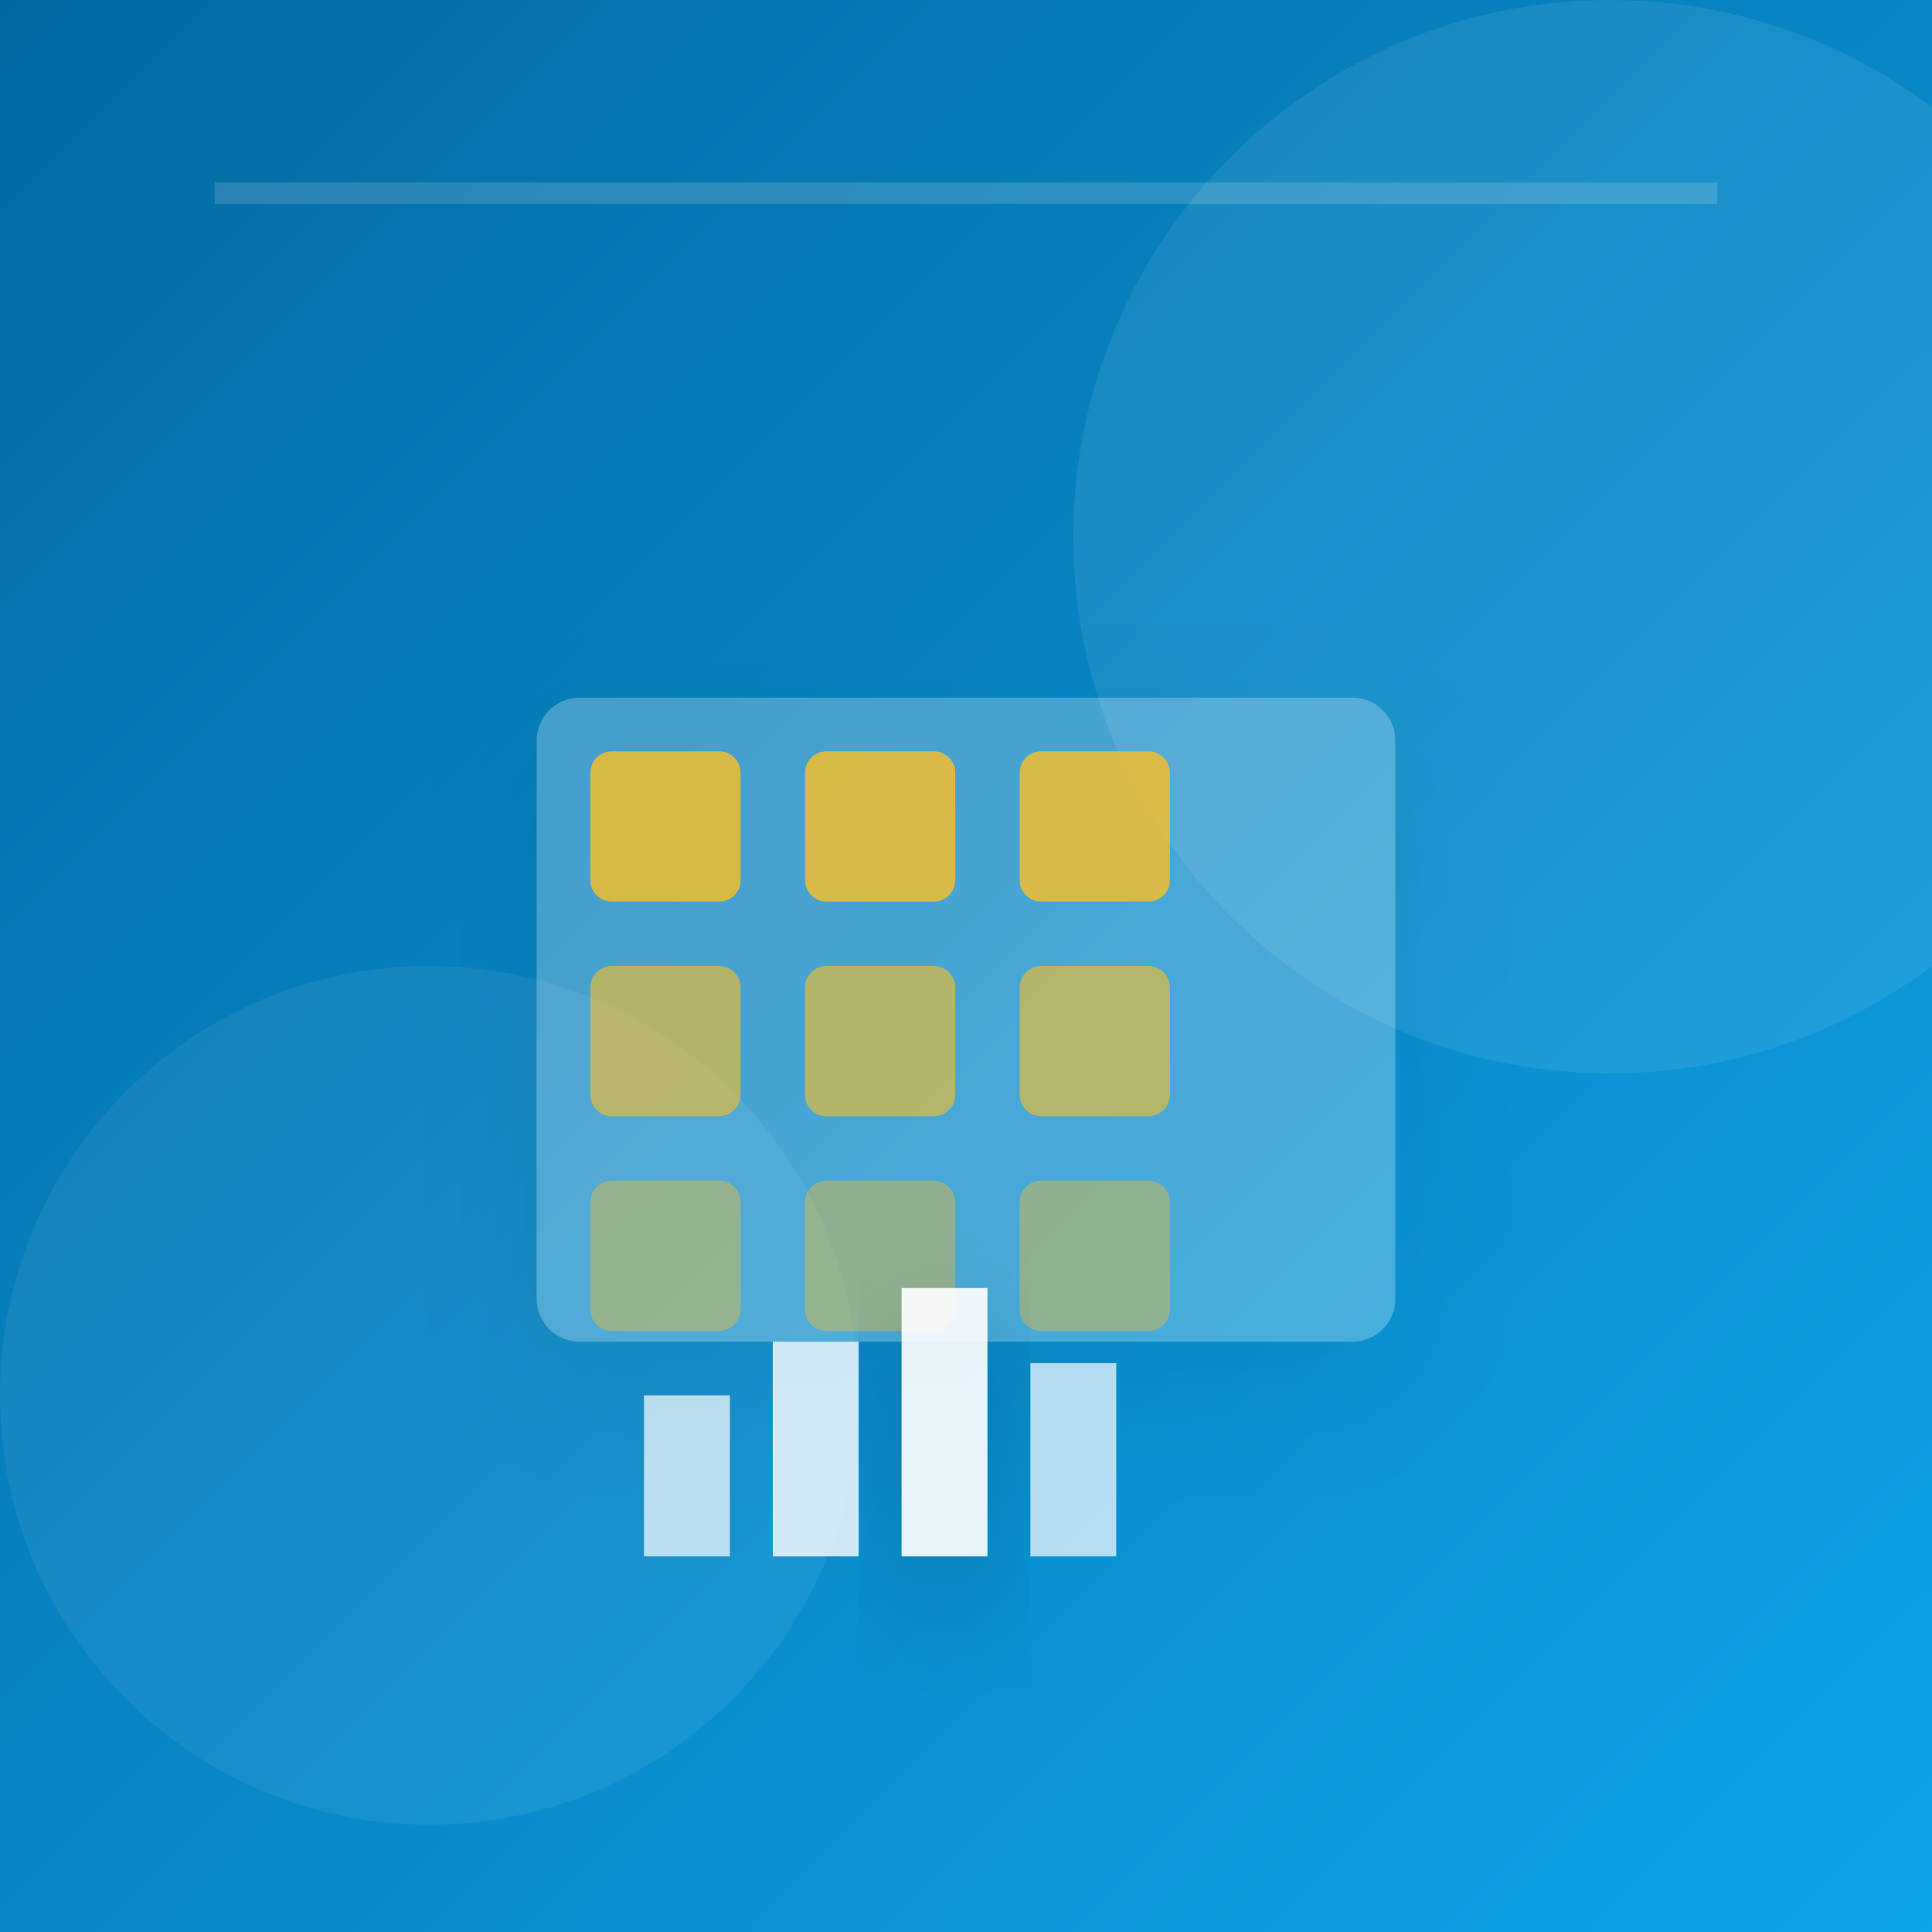
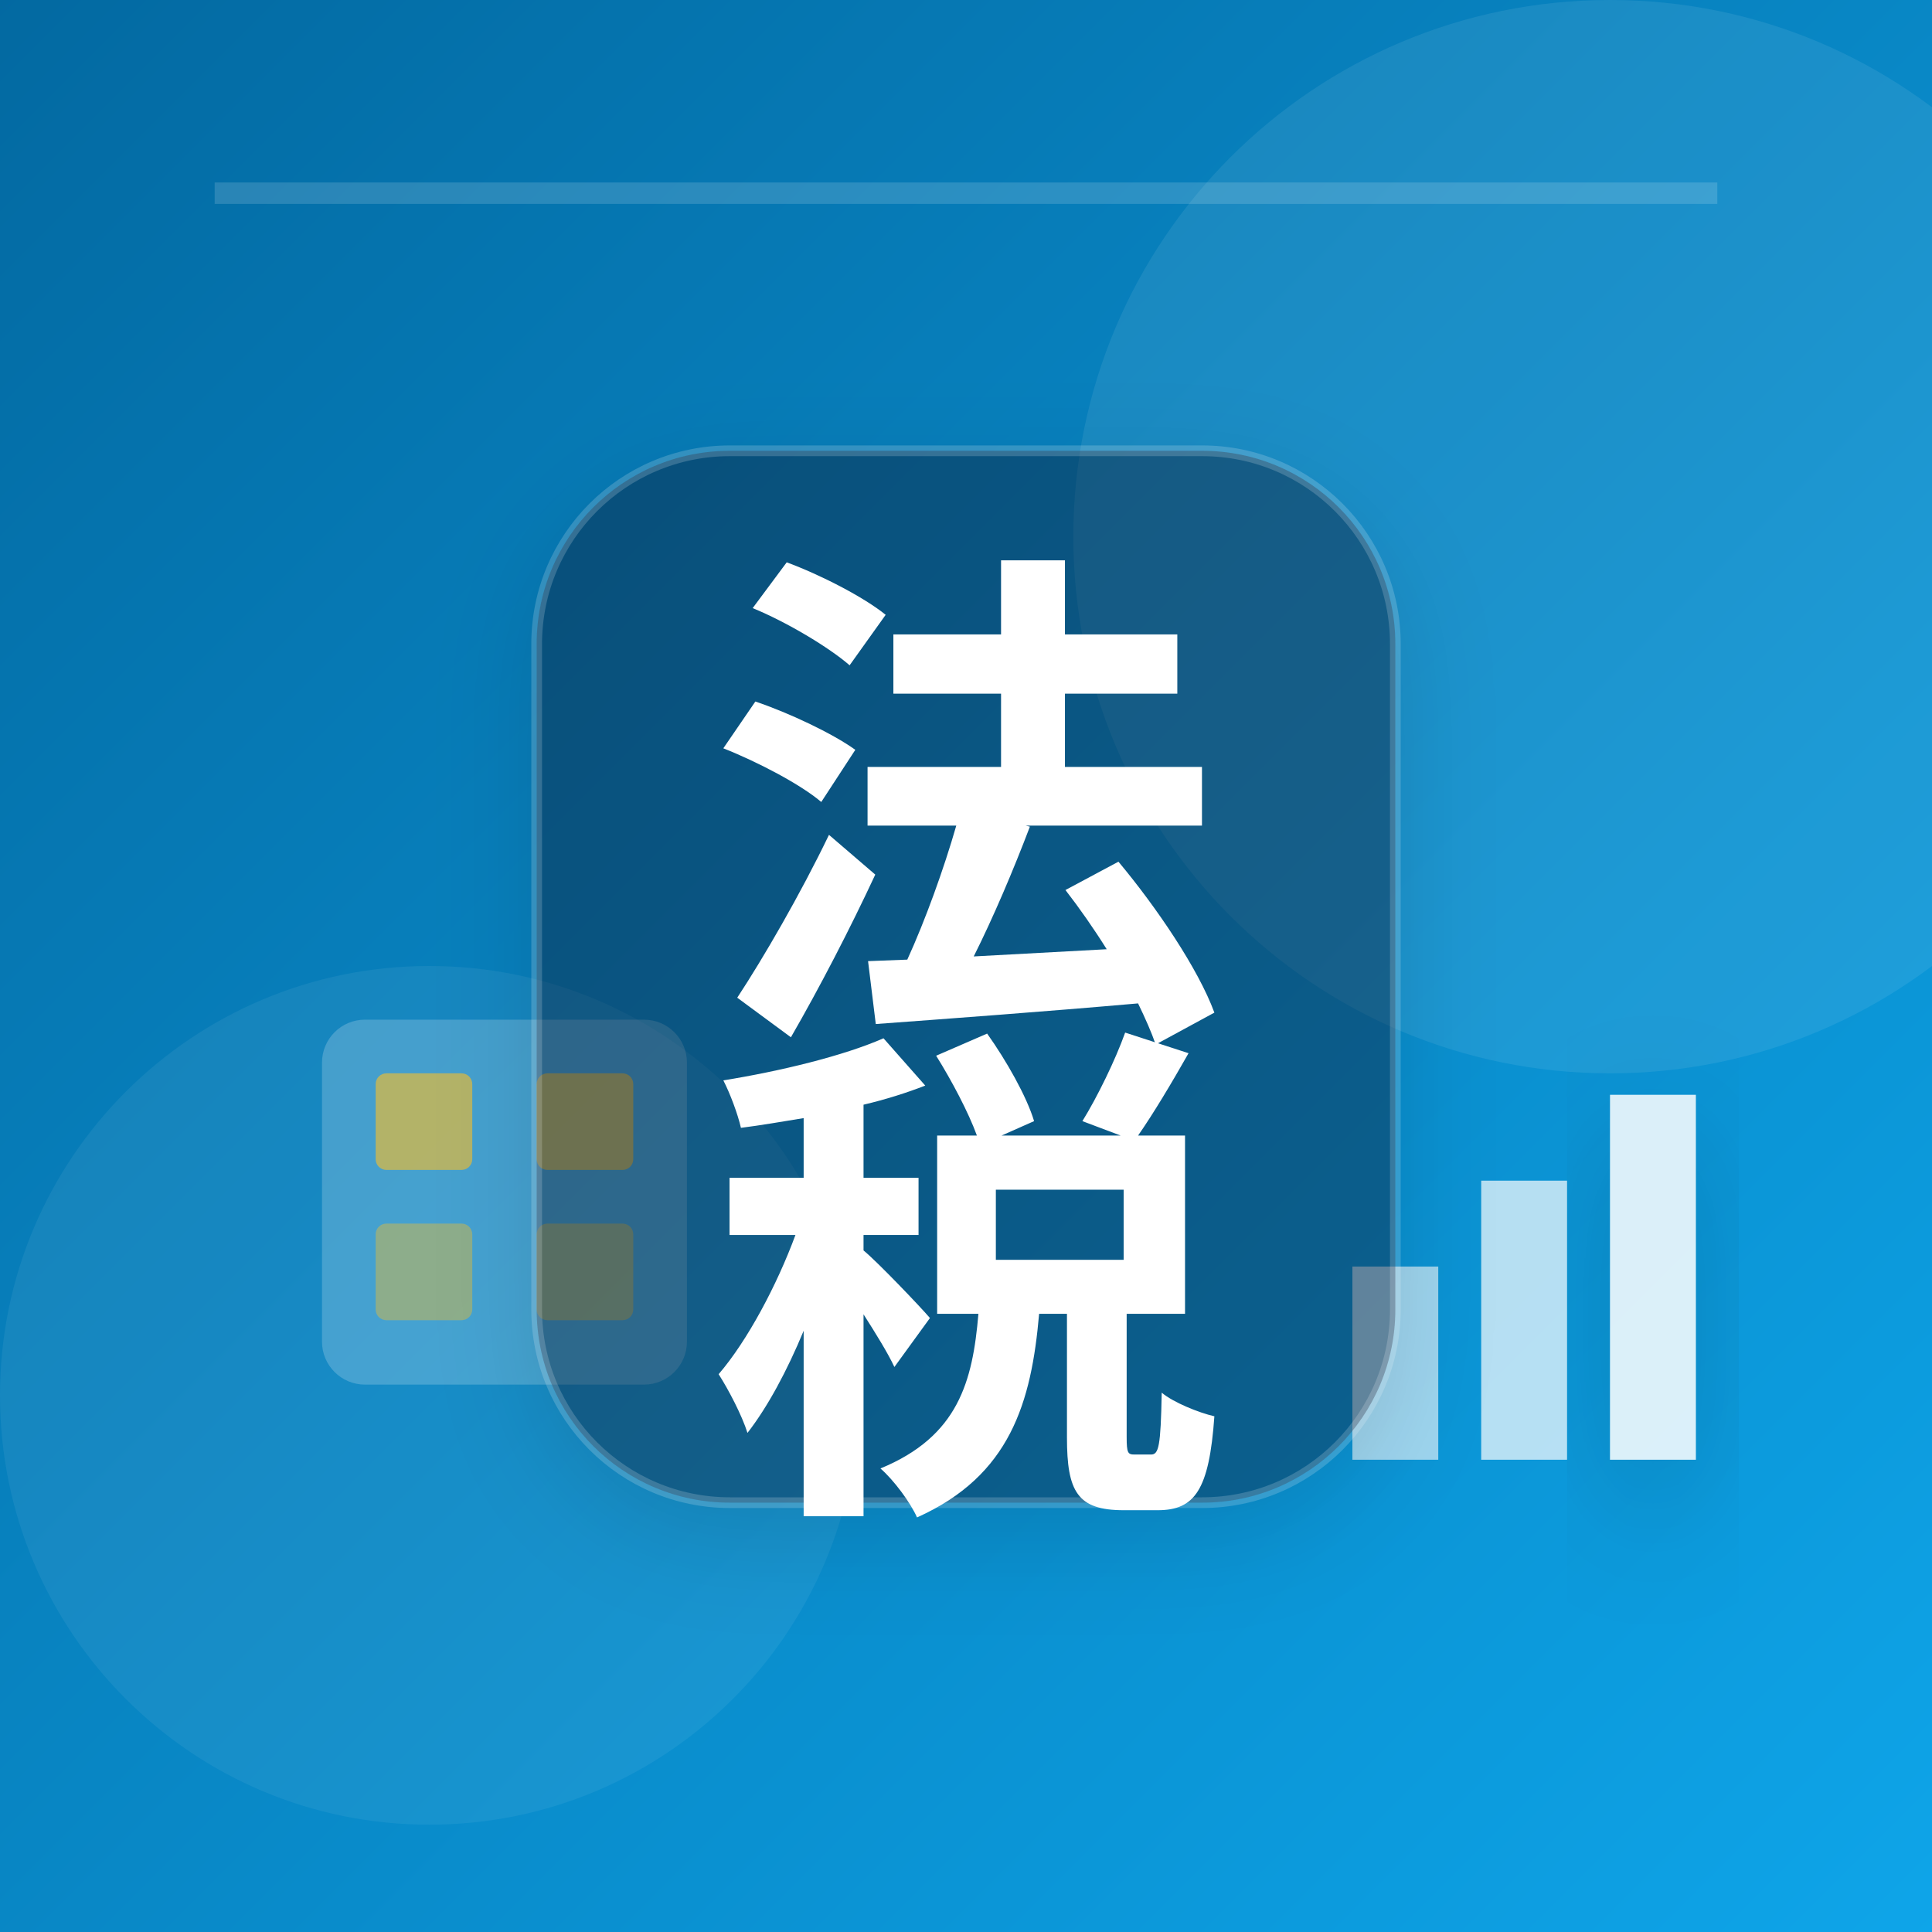
<svg xmlns="http://www.w3.org/2000/svg" width="180" height="180" viewBox="0 0 180 180">
  <defs>
    <linearGradient id="grad" x1="0%" y1="0%" x2="100%" y2="100%">
      <stop offset="0%" style="stop-color:#0369a1;stop-opacity:1" />
      <stop offset="100%" style="stop-color:#0ea5e9;stop-opacity:1" />
    </linearGradient>
    <filter id="shadow" x="-50%" y="-50%" width="200%" height="200%">
      <feDropShadow dx="0" dy="4" stdDeviation="6" flood-opacity="0.2" />
    </filter>
+     <filter id="cardshadow" x="-50%" y="-50%" width="200%" height="200%">
+       <feDropShadow dx="0" dy="3" stdDeviation="5" flood-opacity="0.3" />
+     </filter>
  </defs>
  <rect width="180" height="180" fill="url(#grad)" />
  <circle cx="150" cy="50" r="50" fill="#ffffff" opacity="0.08" />
  <circle cx="40" cy="130" r="40" fill="#ffffff" opacity="0.06" />
-   <rect x="50" y="65" width="80" height="60" fill="#ffffff" opacity="0.25" rx="4" filter="url(#shadow)" />
-   <rect x="55" y="70" width="14" height="14" fill="#fbbf24" opacity="0.8" rx="2" />
-   <rect x="75" y="70" width="14" height="14" fill="#fbbf24" opacity="0.8" rx="2" />
-   <rect x="95" y="70" width="14" height="14" fill="#fbbf24" opacity="0.8" rx="2" />
-   <rect x="55" y="90" width="14" height="14" fill="#fbbf24" opacity="0.6" rx="2" />
-   <rect x="75" y="90" width="14" height="14" fill="#fbbf24" opacity="0.6" rx="2" />
-   <rect x="95" y="90" width="14" height="14" fill="#fbbf24" opacity="0.6" rx="2" />
-   <rect x="55" y="110" width="14" height="14" fill="#fbbf24" opacity="0.4" rx="2" />
-   <rect x="75" y="110" width="14" height="14" fill="#fbbf24" opacity="0.4" rx="2" />
-   <rect x="95" y="110" width="14" height="14" fill="#fbbf24" opacity="0.4" rx="2" />
-   <rect x="60" y="130" width="8" height="15" fill="#ffffff" opacity="0.7" />
-   <rect x="72" y="125" width="8" height="20" fill="#ffffff" opacity="0.8" />
-   <rect x="84" y="120" width="8" height="25" fill="#ffffff" opacity="0.9" filter="url(#shadow)" />
-   <rect x="96" y="127" width="8" height="18" fill="#ffffff" opacity="0.7" />
+   <rect x="30" y="95" width="34" height="34" fill="#ffffff" opacity="0.2" rx="4" />
+   <rect x="35" y="100" width="9" height="9" fill="#fbbf24" opacity="0.6" rx="1" />
+   <rect x="50" y="100" width="9" height="9" fill="#fbbf24" opacity="0.6" rx="1" />
+   <rect x="35" y="114" width="9" height="9" fill="#fbbf24" opacity="0.4" rx="1" />
+   <rect x="50" y="114" width="9" height="9" fill="#fbbf24" opacity="0.4" rx="1" />
+   <rect x="126" y="118" width="8" height="18" fill="#ffffff" opacity="0.6" />
+   <rect x="138" y="110" width="8" height="26" fill="#ffffff" opacity="0.7" />
+   <rect x="150" y="102" width="8" height="34" fill="#ffffff" opacity="0.85" filter="url(#shadow)" />
+   <rect x="50" y="42" width="80" height="98" rx="18" fill="#0f172a" opacity="0.42" filter="url(#cardshadow)" />
+   <rect x="50" y="42" width="80" height="98" rx="18" fill="none" stroke="#ffffff" stroke-width="1" opacity="0.18" />
+   <text x="90" y="93" font-family="'Noto Serif JP','Hiragino Mincho ProN',serif" font-size="48" font-weight="700" fill="#ffffff" text-anchor="middle">法</text>
+   <text x="90" y="137" font-family="'Noto Serif JP','Hiragino Mincho ProN',serif" font-size="48" font-weight="700" fill="#ffffff" text-anchor="middle">税</text>
  <line x1="20" y1="18" x2="160" y2="18" stroke="#ffffff" stroke-width="2" opacity="0.15" />
</svg>
